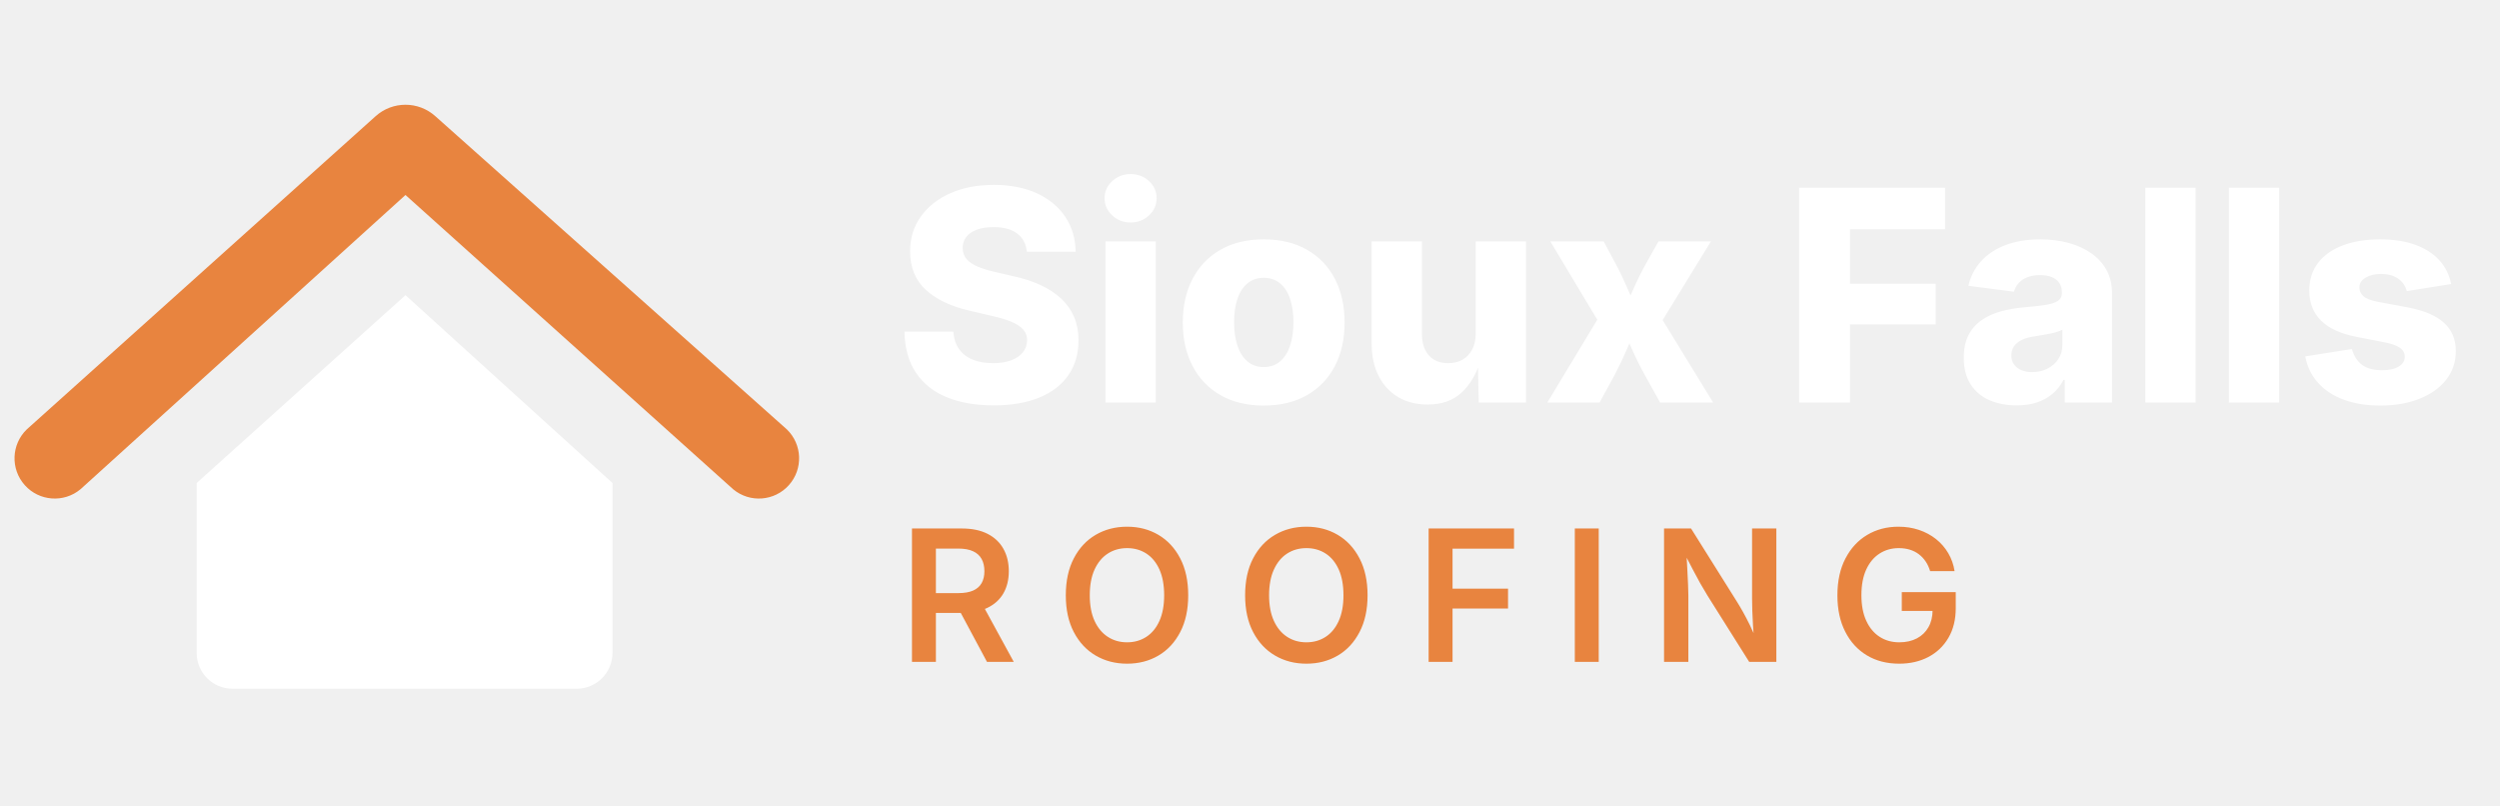
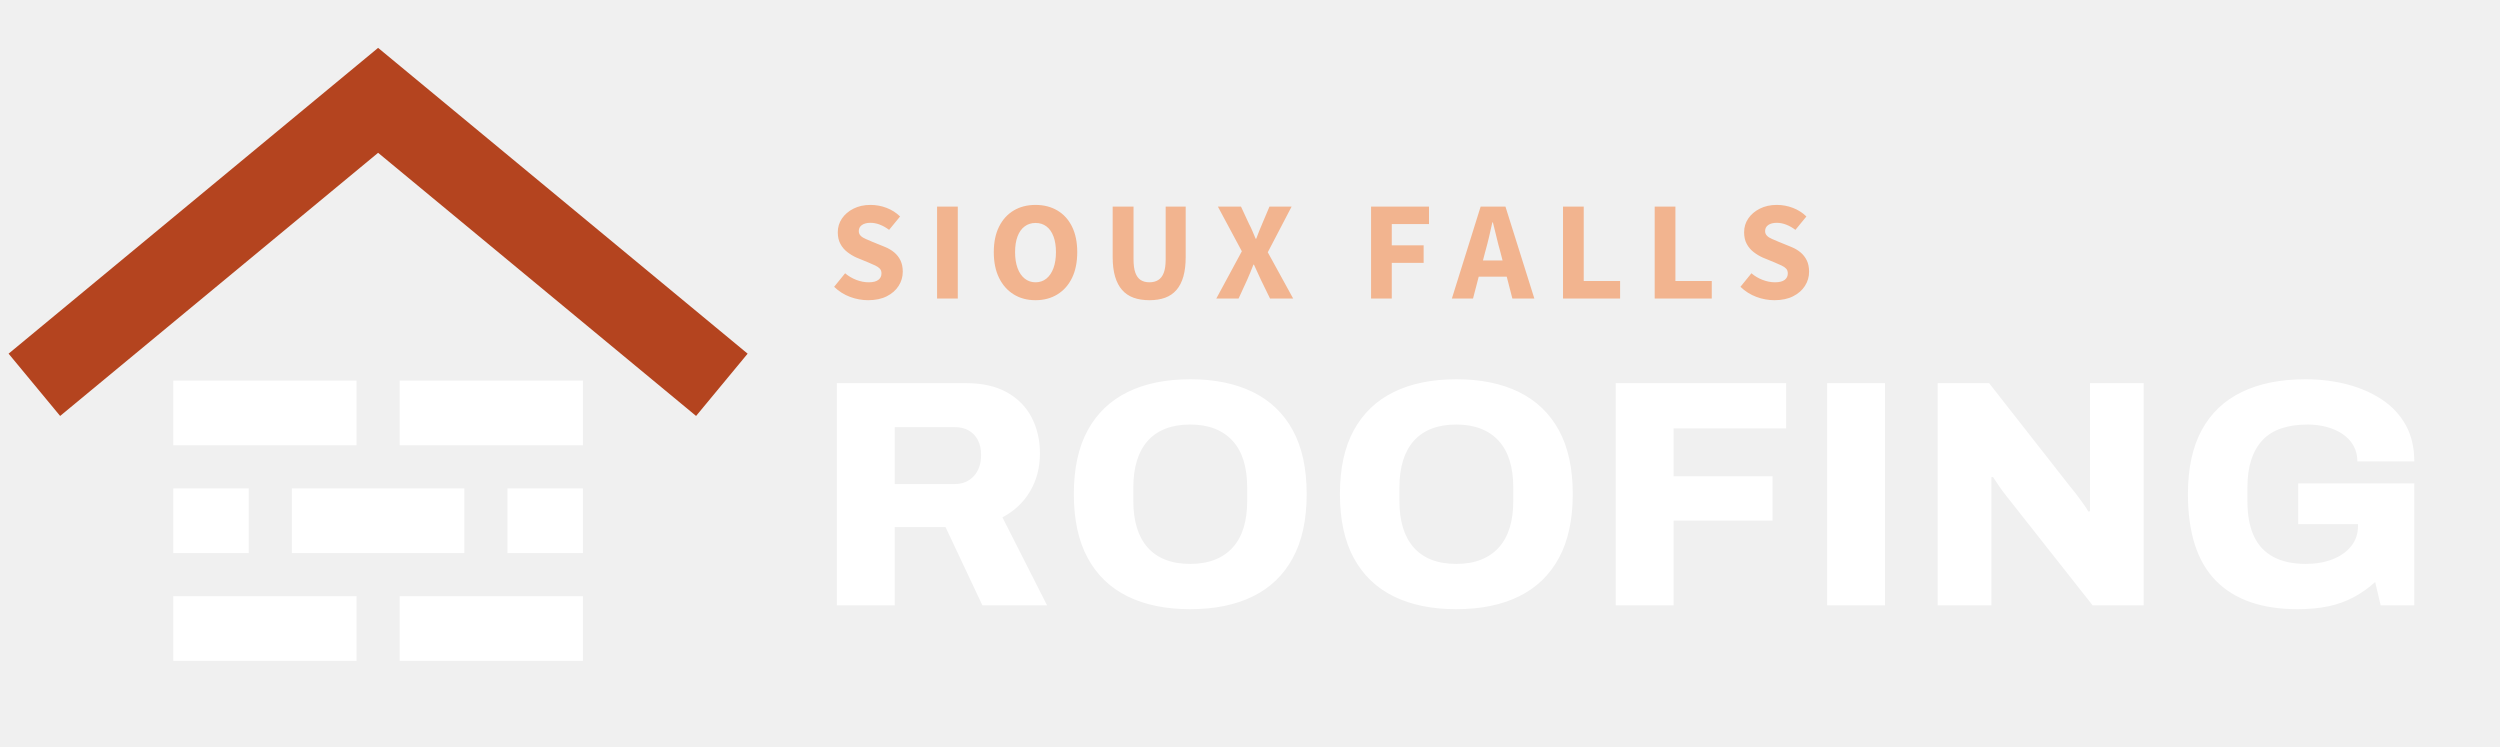
- <svg xmlns="http://www.w3.org/2000/svg" viewBox="0 0 559 180" role="img" aria-label="Sioux Falls Roofing">
-   <path fill="#E8843F" d="M6 96 84 26a10 10 0 0 1 13.4 0L176 96a9 9 0 0 1-12 13.4L90.7 43.6 18 109.4A9 9 0 0 1 6 96Z" />
-   <path fill="#FFFFFF" d="M44 108 90.7 66l46.3 42v38a8 8 0 0 1-8 8H52a8 8 0 0 1-8-8Z" />
-   <path fill="#FFFFFF" d="M222.27 90.64Q216.27 90.64 211.83 88.84Q207.38 87.04 204.9 83.36Q202.42 79.69 202.32 74.14H213.25Q213.41 76.46 214.52 78.04Q215.63 79.62 217.58 80.41Q219.53 81.2 222.14 81.2Q224.49 81.2 226.2 80.56Q227.91 79.91 228.83 78.75Q229.75 77.59 229.75 76.05Q229.75 74.66 228.89 73.69Q228.04 72.73 226.33 71.99Q224.62 71.24 221.98 70.66L216.89 69.47Q210.67 68.05 207.12 64.83Q203.58 61.61 203.58 56.19Q203.58 51.75 205.99 48.4Q208.41 45.04 212.62 43.19Q216.82 41.34 222.27 41.34Q227.84 41.34 231.94 43.22Q236.03 45.11 238.29 48.48Q240.54 51.84 240.61 56.29H229.68Q229.46 53.68 227.55 52.23Q225.65 50.78 222.24 50.78Q219.98 50.78 218.43 51.38Q216.89 51.97 216.11 53.02Q215.34 54.07 215.34 55.42Q215.34 56.9 216.21 57.92Q217.08 58.93 218.69 59.61Q220.3 60.29 222.43 60.77L226.59 61.74Q230.07 62.48 232.79 63.75Q235.51 65.02 237.4 66.8Q239.28 68.57 240.27 70.89Q241.25 73.21 241.25 76.08Q241.25 80.62 238.98 83.89Q236.71 87.16 232.47 88.9Q228.23 90.64 222.27 90.64ZM247.28 90V53.97H258.52V90ZM252.88 49.75Q250.5 49.75 248.79 48.15Q247.08 46.56 247.08 44.33Q247.08 42.08 248.79 40.5Q250.5 38.92 252.88 38.92Q255.3 38.92 257.01 40.48Q258.72 42.05 258.72 44.33Q258.72 46.59 257.01 48.17Q255.3 49.75 252.88 49.75ZM282.69 90.68Q277.05 90.68 272.99 88.34Q268.93 86 266.76 81.83Q264.58 77.66 264.58 72.11Q264.58 66.54 266.76 62.37Q268.93 58.19 272.99 55.86Q277.05 53.52 282.69 53.52Q288.33 53.52 292.39 55.86Q296.45 58.19 298.61 62.37Q300.77 66.54 300.77 72.11Q300.77 77.66 298.61 81.83Q296.45 86 292.39 88.34Q288.33 90.68 282.69 90.68ZM282.69 82.07Q284.85 82.07 286.33 80.82Q287.82 79.56 288.57 77.3Q289.33 75.05 289.33 72.05Q289.33 69.05 288.57 66.81Q287.82 64.57 286.33 63.35Q284.85 62.12 282.69 62.12Q280.53 62.12 279.05 63.35Q277.57 64.57 276.81 66.81Q276.05 69.05 276.05 72.05Q276.05 75.05 276.81 77.3Q277.57 79.56 279.05 80.82Q280.53 82.07 282.69 82.07ZM319.33 90.45Q315.56 90.45 312.74 88.78Q309.92 87.1 308.38 84.04Q306.83 80.98 306.83 76.92V53.97H318.08V74.72Q318.08 77.75 319.64 79.48Q321.2 81.2 323.94 81.2Q325.81 81.2 327.18 80.41Q328.55 79.62 329.33 78.12Q330.1 76.63 330.1 74.53V53.97H341.35V90H330.78L330.58 80.91H331.07Q329.71 85.23 326.88 87.84Q324.04 90.45 319.33 90.45ZM346.12 90 359.94 67.12V75.88L346.79 53.97H358.72L361.49 59.13Q362.97 61.93 364.19 64.81Q365.42 67.7 366.68 70.41H362.71Q364.03 67.73 365.29 64.83Q366.55 61.93 368.09 59.13L370.99 53.97H382.72L369.25 75.92V67.22L383.21 90H371.35L367.87 83.75Q366.32 80.94 365.03 78.01Q363.74 75.08 362.45 72.4H366.42Q365.19 75.08 363.95 78.01Q362.71 80.94 361.23 83.75L357.81 90ZM402.45 90V41.98H435.09V51.26H413.82V63.45H433V72.53H413.82V90ZM451.14 90.64Q447.69 90.64 445 89.47Q442.31 88.29 440.8 85.92Q439.28 83.55 439.28 80.01Q439.28 77.01 440.33 74.95Q441.38 72.89 443.25 71.6Q445.12 70.31 447.53 69.63Q449.95 68.96 452.69 68.73Q455.75 68.47 457.62 68.17Q459.49 67.86 460.36 67.25Q461.23 66.64 461.23 65.54V65.41Q461.23 64.15 460.65 63.28Q460.07 62.41 458.97 61.96Q457.88 61.51 456.33 61.51Q454.78 61.51 453.57 61.96Q452.37 62.41 451.59 63.25Q450.82 64.09 450.5 65.22L440.31 63.9Q441.02 60.8 443.1 58.47Q445.18 56.13 448.55 54.82Q451.92 53.52 456.43 53.52Q459.78 53.52 462.69 54.31Q465.61 55.1 467.8 56.63Q469.99 58.16 471.22 60.4Q472.44 62.64 472.44 65.54V90H461.87V84.94H461.58Q460.62 86.81 459.12 88.07Q457.62 89.32 455.64 89.98Q453.66 90.64 451.14 90.64ZM454.56 83.2Q456.46 83.2 457.99 82.43Q459.52 81.65 460.42 80.3Q461.33 78.95 461.33 77.17V73.73Q460.84 73.98 460.12 74.21Q459.39 74.43 458.52 74.61Q457.65 74.79 456.78 74.93Q455.91 75.08 455.11 75.21Q453.46 75.43 452.3 75.98Q451.14 76.53 450.53 77.4Q449.92 78.27 449.92 79.49Q449.92 80.69 450.53 81.51Q451.14 82.33 452.17 82.77Q453.2 83.2 454.56 83.2ZM491.13 41.98V90H479.89V41.98ZM509.83 41.98V90H498.58V41.98ZM532.45 90.68Q527.84 90.68 524.3 89.37Q520.75 88.07 518.53 85.6Q516.3 83.14 515.66 79.69L526.1 78.04Q526.78 80.4 528.39 81.59Q530 82.78 532.87 82.78Q535.22 82.78 536.57 81.96Q537.93 81.14 537.93 79.78Q537.93 78.53 536.85 77.77Q535.77 77.01 533.51 76.56L527.23 75.34Q521.88 74.31 519.22 71.71Q516.56 69.12 516.56 64.96Q516.56 61.35 518.51 58.8Q520.46 56.26 524.02 54.89Q527.58 53.52 532.42 53.52Q536.93 53.52 540.26 54.73Q543.6 55.94 545.65 58.18Q547.69 60.42 548.3 63.51L538.38 65.09Q537.9 63.28 536.4 62.27Q534.9 61.25 532.61 61.25Q530.58 61.25 529.18 62.08Q527.78 62.9 527.78 64.28Q527.78 65.38 528.65 66.2Q529.52 67.02 531.84 67.47L538.73 68.76Q544.08 69.79 546.71 72.18Q549.34 74.56 549.34 78.5Q549.34 82.2 547.16 84.94Q544.99 87.68 541.18 89.18Q537.38 90.68 532.45 90.68Z" />
-   <path fill="#E8843F" d="M204 148V118.17H215.15Q218.58 118.17 220.92 119.37Q223.26 120.57 224.46 122.73Q225.66 124.88 225.66 127.72Q225.66 130.56 224.45 132.67Q223.24 134.77 220.88 135.91Q218.52 137.05 215.07 137.05H207.11V132.62H214.37Q216.4 132.62 217.68 132.05Q218.96 131.48 219.58 130.38Q220.2 129.28 220.2 127.72Q220.2 126.12 219.58 124.99Q218.96 123.86 217.67 123.26Q216.38 122.66 214.33 122.66H209.35V148ZM220.78 148 213.53 134.47H219.38L226.77 148ZM252.12 148.4Q248.2 148.4 245.09 146.58Q241.99 144.76 240.2 141.33Q238.41 137.91 238.41 133.11Q238.41 128.28 240.2 124.85Q241.99 121.41 245.09 119.59Q248.2 117.77 252.12 117.77Q256.03 117.77 259.12 119.59Q262.21 121.41 264 124.85Q265.79 128.28 265.79 133.11Q265.79 137.91 264 141.34Q262.21 144.78 259.12 146.59Q256.03 148.4 252.12 148.4ZM252.12 143.62Q254.54 143.62 256.42 142.4Q258.29 141.19 259.35 138.84Q260.41 136.49 260.41 133.11Q260.41 129.68 259.35 127.33Q258.29 124.98 256.42 123.77Q254.54 122.56 252.12 122.56Q249.68 122.56 247.8 123.78Q245.92 125 244.84 127.35Q243.77 129.7 243.77 133.11Q243.77 136.49 244.84 138.83Q245.92 141.17 247.8 142.39Q249.68 143.62 252.12 143.62ZM292.23 148.4Q288.31 148.4 285.21 146.58Q282.1 144.76 280.31 141.33Q278.52 137.91 278.52 133.11Q278.52 128.28 280.31 124.85Q282.1 121.41 285.21 119.59Q288.31 117.77 292.23 117.77Q296.14 117.77 299.23 119.59Q302.32 121.41 304.11 124.85Q305.91 128.28 305.91 133.11Q305.91 137.91 304.11 141.34Q302.32 144.78 299.23 146.59Q296.14 148.4 292.23 148.4ZM292.23 143.62Q294.65 143.62 296.53 142.4Q298.4 141.19 299.46 138.84Q300.52 136.49 300.52 133.11Q300.52 129.68 299.46 127.33Q298.4 124.98 296.53 123.77Q294.65 122.56 292.23 122.56Q289.79 122.56 287.91 123.78Q286.03 125 284.96 127.35Q283.88 129.7 283.88 133.11Q283.88 136.49 284.96 138.83Q286.03 141.17 287.91 142.39Q289.79 143.62 292.23 143.62ZM319.57 148V118.17H338.67V122.68H324.92V131.62H337.33V136.07H324.92V148ZM357.62 118.17V148H352.27V118.17ZM372.23 148V118.17H378.27L388.58 134.61Q389.22 135.63 389.94 136.92Q390.66 138.21 391.44 139.8Q392.22 141.39 392.99 143.34H392.38Q392.24 141.65 392.13 139.88Q392.02 138.11 391.97 136.52Q391.92 134.93 391.92 133.83V118.17H397.35V148H391.28L381.97 133.21Q381.09 131.78 380.31 130.4Q379.53 129.02 378.63 127.28Q377.73 125.54 376.45 123.08H377.21Q377.33 125.26 377.43 127.21Q377.53 129.16 377.6 130.7Q377.67 132.24 377.67 133.19V148ZM424.83 148.4Q420.7 148.4 417.6 146.54Q414.5 144.68 412.76 141.25Q411.01 137.83 411.01 133.13Q411.01 128.3 412.81 124.87Q414.6 121.43 417.68 119.6Q420.76 117.77 424.67 117.77Q427.13 117.77 429.26 118.49Q431.39 119.21 433.07 120.54Q434.74 121.87 435.81 123.7Q436.88 125.52 437.22 127.7H431.75Q431.39 126.5 430.76 125.56Q430.13 124.62 429.24 123.94Q428.35 123.26 427.22 122.91Q426.09 122.56 424.73 122.56Q422.33 122.56 420.43 123.78Q418.54 125 417.46 127.34Q416.38 129.68 416.38 133.09Q416.38 136.45 417.46 138.8Q418.54 141.15 420.44 142.38Q422.35 143.62 424.85 143.62Q427.13 143.62 428.8 142.73Q430.47 141.85 431.38 140.23Q432.3 138.61 432.3 136.41L433.52 136.61H425.41V132.4H437.48V135.99Q437.48 139.81 435.85 142.6Q434.22 145.4 431.36 146.9Q428.51 148.4 424.83 148.4Z" />
+ <svg xmlns="http://www.w3.org/2000/svg" viewBox="0 0 603 180" role="img" aria-label="Sioux Falls Roofing">
+   <path d="M15.80 86.60 L91.20 24.20 L166.60 86.60" fill="none" stroke="#B4441F" stroke-width="19.50" stroke-linejoin="miter" stroke-linecap="square" />
+   <rect x="41.80" y="91.80" width="44.20" height="15.60" fill="#FFFFFF" />
+   <rect x="96.40" y="91.80" width="44.20" height="15.60" fill="#FFFFFF" />
+   <rect x="41.80" y="117.80" width="18.20" height="15.60" fill="#FFFFFF" />
+   <rect x="70.40" y="117.80" width="41.60" height="15.60" fill="#FFFFFF" />
+   <rect x="122.40" y="117.80" width="18.20" height="15.60" fill="#FFFFFF" />
+   <rect x="41.80" y="143.80" width="44.20" height="15.60" fill="#FFFFFF" />
+   <rect x="96.40" y="143.80" width="44.20" height="15.60" fill="#FFFFFF" />
+   <path fill="#F2B48F" d="M209.384 72.408Q207.174 72.408 205.032 71.609Q202.89 70.81 201.19 69.178L203.842 65.914Q205.032 66.934 206.545 67.512Q208.058 68.09 209.52 68.09Q211.084 68.09 211.849 67.512Q212.614 66.934 212.614 65.948Q212.614 65.234 212.223 64.809Q211.832 64.384 211.118 64.044Q210.404 63.704 209.418 63.296L206.528 62.106Q205.406 61.596 204.369 60.797Q203.332 59.998 202.703 58.825Q202.074 57.652 202.074 56.02Q202.074 54.184 203.077 52.705Q204.08 51.226 205.865 50.325Q207.65 49.424 209.962 49.424Q211.968 49.424 213.838 50.138Q215.708 50.852 217.102 52.212L214.45 55.442Q213.362 54.626 212.223 54.184Q211.084 53.742 209.962 53.742Q208.67 53.742 207.905 54.269Q207.14 54.796 207.14 55.748Q207.14 56.394 207.582 56.853Q208.024 57.312 208.806 57.635Q209.588 57.958 210.506 58.366L213.362 59.522Q214.722 60.066 215.691 60.882Q216.66 61.698 217.204 62.837Q217.748 63.976 217.748 65.54Q217.748 67.376 216.762 68.94Q215.776 70.504 213.906 71.456Q212.036 72.408 209.384 72.408Z M226.022 72.0V49.832H231.02V72.0Z M249.766 72.408Q246.774 72.408 244.513 71.014Q242.252 69.62 240.977 67.036Q239.702 64.452 239.702 60.814Q239.702 57.21 240.977 54.66Q242.252 52.11 244.513 50.767Q246.774 49.424 249.766 49.424Q252.758 49.424 255.036 50.767Q257.314 52.11 258.572 54.66Q259.83 57.21 259.83 60.814Q259.83 64.452 258.572 67.036Q257.314 69.62 255.036 71.014Q252.758 72.408 249.766 72.408ZM249.766 68.09Q251.296 68.09 252.401 67.189Q253.506 66.288 254.101 64.656Q254.696 63.024 254.696 60.814Q254.696 58.604 254.101 57.023Q253.506 55.442 252.401 54.609Q251.296 53.776 249.766 53.776Q248.27 53.776 247.148 54.609Q246.026 55.442 245.431 57.023Q244.836 58.604 244.836 60.814Q244.836 63.024 245.431 64.656Q246.026 66.288 247.148 67.189Q248.27 68.09 249.766 68.09Z M277.25 72.408Q275.074 72.408 273.425 71.813Q271.776 71.218 270.654 69.943Q269.532 68.668 268.954 66.696Q268.376 64.724 268.376 62.004V49.832H273.408V62.514Q273.408 64.588 273.85 65.795Q274.292 67.002 275.142 67.546Q275.992 68.09 277.25 68.09Q278.474 68.09 279.358 67.546Q280.242 67.002 280.701 65.795Q281.16 64.588 281.16 62.514V49.832H285.988V62.004Q285.988 64.724 285.427 66.696Q284.866 68.668 283.761 69.943Q282.656 71.218 281.024 71.813Q279.392 72.408 277.25 72.408Z M293.378 72.0 299.532 60.61 293.752 49.832H299.328L301.266 54.014Q301.674 54.762 302.048 55.646Q302.422 56.53 302.864 57.584H303.0Q303.408 56.53 303.748 55.646Q304.088 54.762 304.428 54.014L306.196 49.832H311.534L305.788 60.848L311.908 72.0H306.332L304.122 67.478Q303.714 66.594 303.323 65.727Q302.932 64.86 302.456 63.84H302.32Q301.946 64.86 301.572 65.727Q301.198 66.594 300.824 67.478L298.75 72.0Z  M330.7 72.0V49.832H344.674V54.048H335.698V59.182H343.382V63.398H335.698V72.0Z M350.194 72.0 357.13 49.832H363.114L370.084 72.0H364.78L361.89 60.78Q361.414 59.114 360.972 57.244Q360.53 55.374 360.088 53.64H359.952Q359.578 55.374 359.136 57.244Q358.694 59.114 358.218 60.78L355.294 72.0ZM354.75 66.73V62.82H365.426V66.73Z M376.998 72.0V49.832H381.996V67.784H390.768V72.0Z M399.11 72.0V49.832H404.108V67.784H412.88V72.0Z M427.988 72.408Q425.778 72.408 423.636 71.609Q421.494 70.81 419.794 69.178L422.446 65.914Q423.636 66.934 425.149 67.512Q426.662 68.09 428.124 68.09Q429.688 68.09 430.453 67.512Q431.218 66.934 431.218 65.948Q431.218 65.234 430.827 64.809Q430.436 64.384 429.722 64.044Q429.008 63.704 428.022 63.296L425.132 62.106Q424.01 61.596 422.973 60.797Q421.936 59.998 421.307 58.825Q420.678 57.652 420.678 56.02Q420.678 54.184 421.681 52.705Q422.684 51.226 424.469 50.325Q426.254 49.424 428.566 49.424Q430.572 49.424 432.442 50.138Q434.312 50.852 435.706 52.212L433.054 55.442Q431.966 54.626 430.827 54.184Q429.688 53.742 428.566 53.742Q427.274 53.742 426.509 54.269Q425.744 54.796 425.744 55.748Q425.744 56.394 426.186 56.853Q426.628 57.312 427.41 57.635Q428.192 57.958 429.11 58.366L431.966 59.522Q433.326 60.066 434.295 60.882Q435.264 61.698 435.808 62.837Q436.352 63.976 436.352 65.54Q436.352 67.376 435.366 68.94Q434.38 70.504 432.51 71.456Q430.64 72.408 427.988 72.408Z" />
+   <path fill="#FFFFFF" d="M201.85 146.0V92.414H232.972Q238.9 92.414 242.878 94.637Q246.856 96.86 248.845 100.721Q250.834 104.582 250.834 109.34Q250.834 114.488 248.455 118.505Q246.076 122.522 241.786 124.784L252.55 146.0H236.95L228.058 127.124H215.812V146.0ZM215.812 116.75H230.242Q233.128 116.75 234.883 114.839Q236.638 112.928 236.638 109.73Q236.638 107.624 235.858 106.142Q235.078 104.66 233.674 103.841Q232.27 103.022 230.242 103.022H215.812Z M287.09 146.936Q278.276 146.936 271.997 143.855Q265.718 140.774 262.364 134.612Q259.01 128.45 259.01 119.168Q259.01 109.886 262.364 103.763Q265.718 97.64 271.997 94.559Q278.276 91.478 287.09 91.478Q295.904 91.478 302.183 94.559Q308.462 97.64 311.816 103.763Q315.17 109.886 315.17 119.168Q315.17 128.45 311.816 134.612Q308.462 140.774 302.183 143.855Q295.904 146.936 287.09 146.936ZM287.09 136.016Q290.444 136.016 293.018 135.002Q295.592 133.988 297.347 132.038Q299.102 130.088 299.96 127.28Q300.818 124.472 300.818 120.962V117.53Q300.818 113.942 299.96 111.134Q299.102 108.326 297.347 106.376Q295.592 104.426 293.018 103.412Q290.444 102.398 287.09 102.398Q283.658 102.398 281.084 103.412Q278.51 104.426 276.794 106.376Q275.078 108.326 274.22 111.134Q273.362 113.942 273.362 117.53V120.962Q273.362 124.472 274.22 127.28Q275.078 130.088 276.794 132.038Q278.51 133.988 281.084 135.002Q283.658 136.016 287.09 136.016Z M351.27 146.936Q342.456 146.936 336.177 143.855Q329.898 140.774 326.544 134.612Q323.19 128.45 323.19 119.168Q323.19 109.886 326.544 103.763Q329.898 97.64 336.177 94.559Q342.456 91.478 351.27 91.478Q360.084 91.478 366.363 94.559Q372.642 97.64 375.996 103.763Q379.35 109.886 379.35 119.168Q379.35 128.45 375.996 134.612Q372.642 140.774 366.363 143.855Q360.084 146.936 351.27 146.936ZM351.27 136.016Q354.624 136.016 357.198 135.002Q359.772 133.988 361.527 132.038Q363.282 130.088 364.14 127.28Q364.998 124.472 364.998 120.962V117.53Q364.998 113.942 364.14 111.134Q363.282 108.326 361.527 106.376Q359.772 104.426 357.198 103.412Q354.624 102.398 351.27 102.398Q347.838 102.398 345.264 103.412Q342.69 104.426 340.974 106.376Q339.258 108.326 338.4 111.134Q337.542 113.942 337.542 117.53V120.962Q337.542 124.472 338.4 127.28Q339.258 130.088 340.974 132.038Q342.69 133.988 345.264 135.002Q347.838 136.016 351.27 136.016Z M389.71 146.0V92.414H430.816V103.334H403.672V114.878H427.54V125.564H403.672V146.0Z M440.708 146.0V92.414H454.67V146.0Z M467.37 146.0V92.414H479.772L499.272 117.296Q499.818 117.92 500.715 119.09Q501.612 120.26 502.47 121.469Q503.328 122.678 503.718 123.38L504.108 123.302Q504.108 121.586 504.108 119.987Q504.108 118.388 504.108 117.296V92.414H517.056V146.0H504.732L484.062 119.792Q483.048 118.544 482.151 117.218Q481.254 115.892 480.708 115.034L480.318 115.112Q480.318 116.36 480.318 117.647Q480.318 118.934 480.318 119.792V146.0Z M554.17 146.936Q541.222 146.936 534.475 140.072Q527.728 133.208 527.728 119.168Q527.728 109.886 531.043 103.763Q534.358 97.64 540.715 94.559Q547.072 91.478 556.042 91.478Q561.424 91.478 566.182 92.726Q570.94 93.974 574.606 96.431Q578.272 98.888 580.3 102.593Q582.328 106.298 582.328 111.29H568.6Q568.6 109.184 567.664 107.507Q566.728 105.83 565.051 104.699Q563.374 103.568 561.19 102.983Q559.006 102.398 556.588 102.398Q553.0 102.398 550.231 103.334Q547.462 104.27 545.668 106.22Q543.874 108.17 542.977 110.978Q542.08 113.786 542.08 117.53V120.962Q542.08 125.954 543.64 129.308Q545.2 132.662 548.359 134.339Q551.518 136.016 556.12 136.016Q559.708 136.016 562.555 134.924Q565.402 133.832 567.079 131.765Q568.756 129.698 568.756 126.812V126.422H554.326V116.594H582.328V146.0H574.216L572.89 140.384Q570.472 142.568 567.703 144.05Q564.934 145.532 561.619 146.234Q558.304 146.936 554.17 146.936Z" />
</svg>
